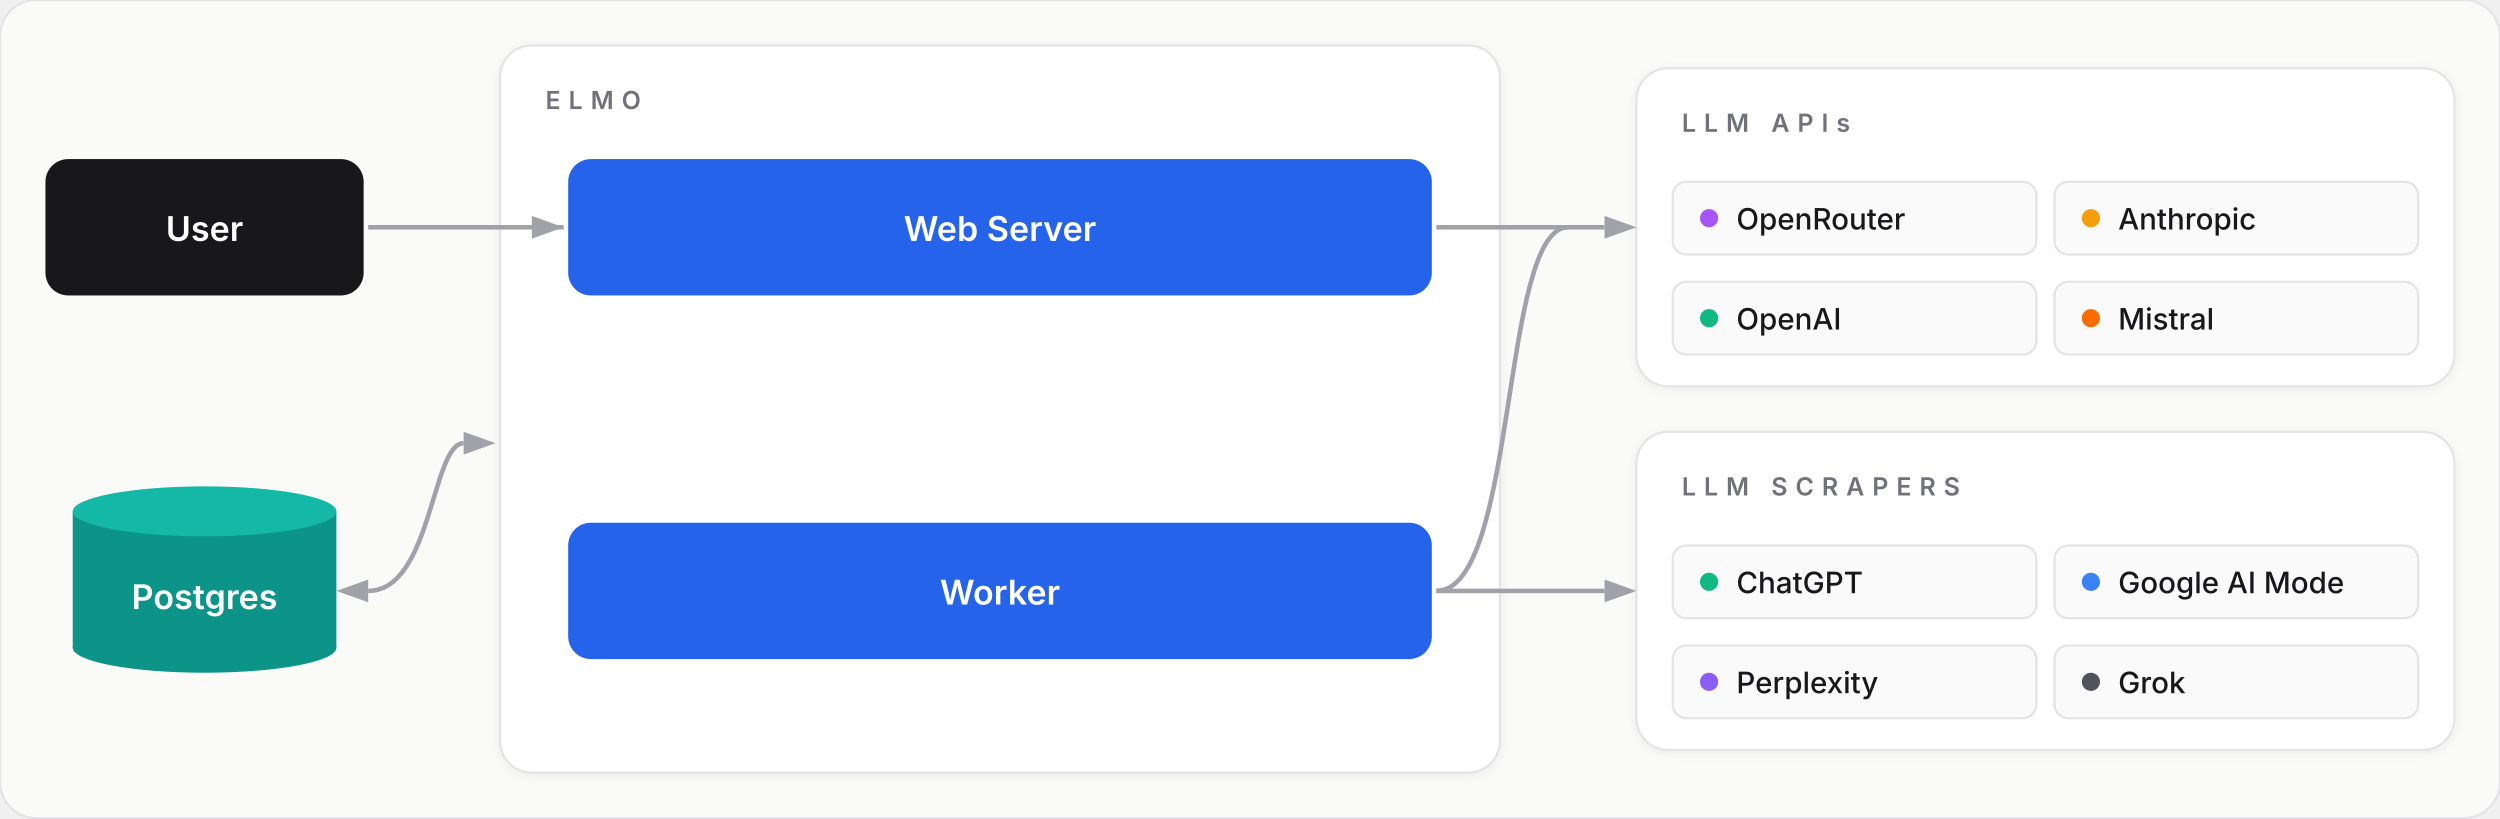
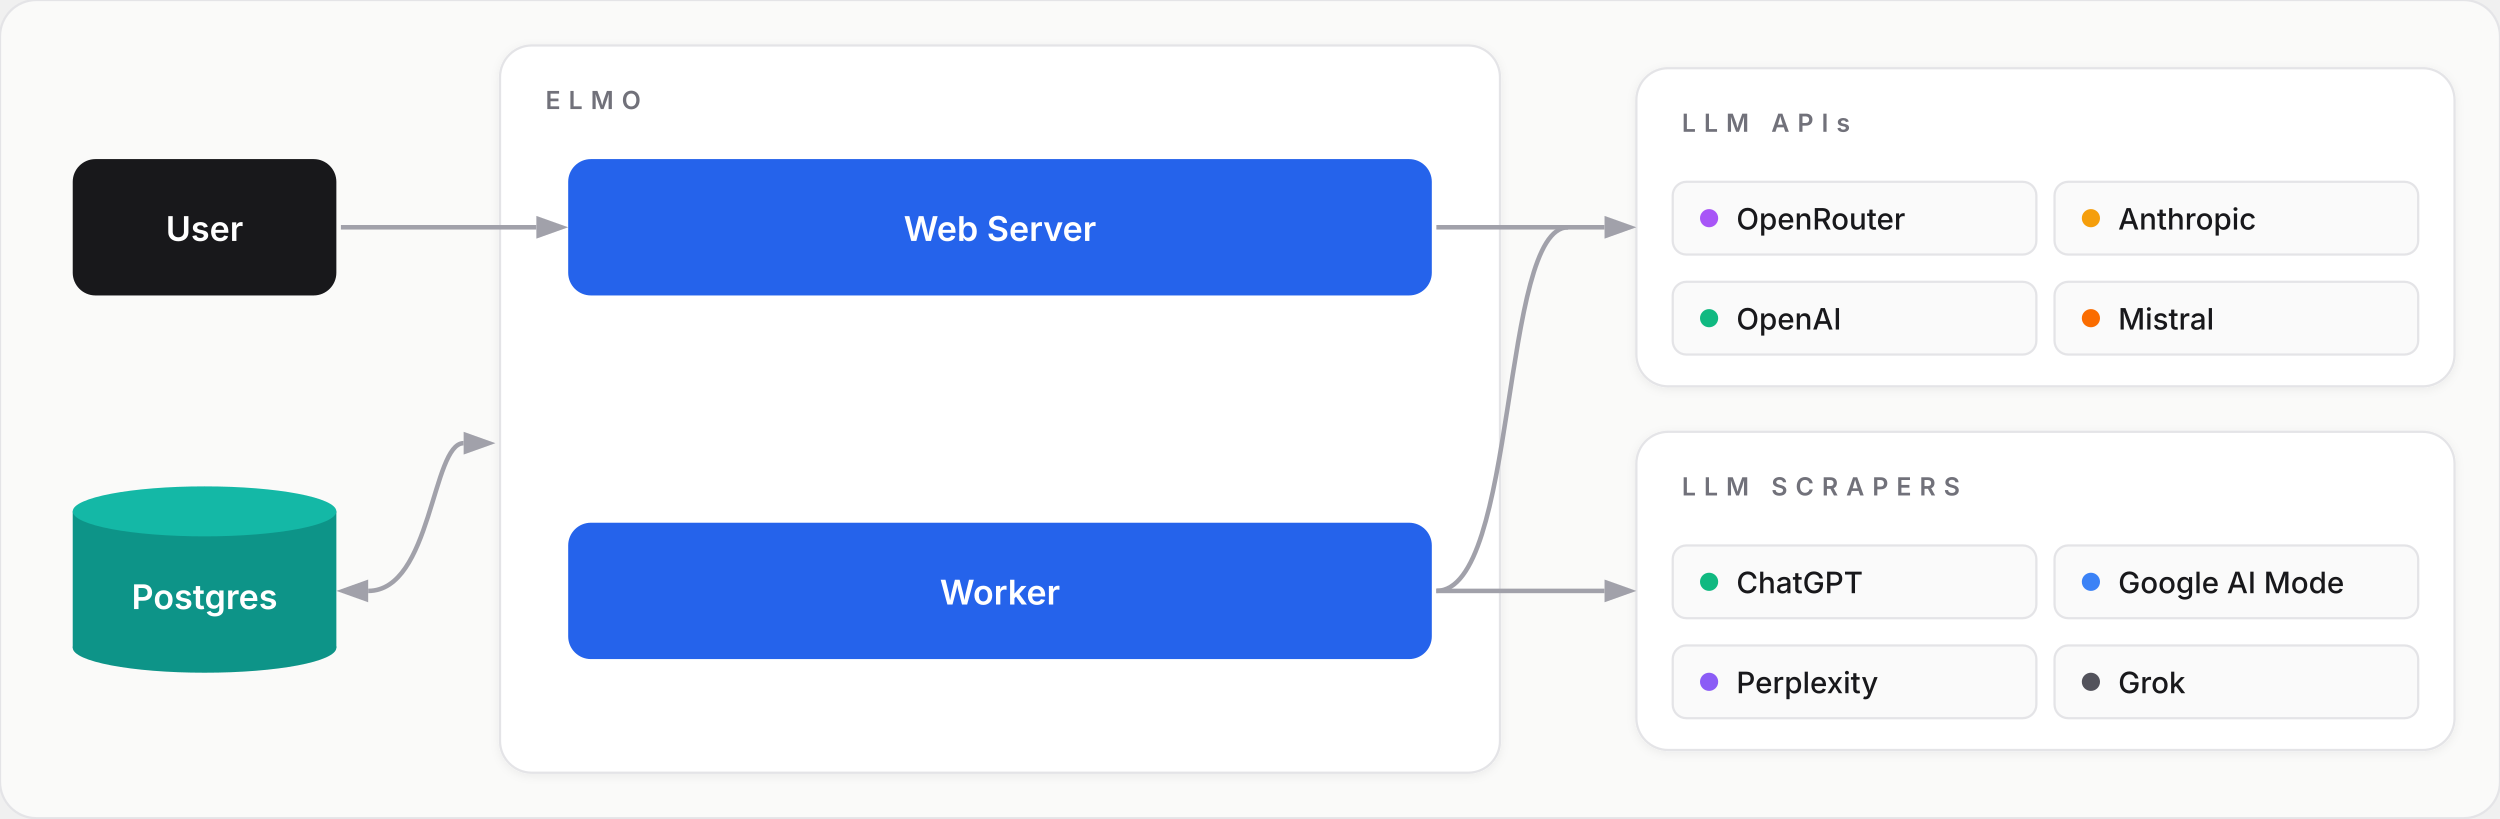
<svg xmlns="http://www.w3.org/2000/svg" viewBox="0 0 1100 360" font-family="'Geist Sans', -apple-system, BlinkMacSystemFont, 'Inter', 'Segoe UI', Roboto, system-ui, sans-serif">
  <defs>
    <marker id="arr" viewBox="0 0 14 10" refX="14" refY="5" markerUnits="userSpaceOnUse" markerWidth="14" markerHeight="10" orient="auto">
      <path d="M0 0 L14 5 L0 10 z" fill="#a1a1aa" />
    </marker>
    <filter id="shCard" x="-10%" y="-10%" width="120%" height="120%">
      <feDropShadow dx="0" dy="1" stdDeviation="2" flood-opacity="0.06" />
    </filter>
  </defs>
  <rect width="1100" height="360" rx="16" fill="#fafaf9" stroke="#e4e4e7" stroke-width="1" />
  <rect x="220" y="20" width="440" height="320" rx="14" fill="#ffffff" stroke="#e4e4e7" stroke-width="1" filter="url(#shCard)" />
  <text x="240" y="48" fill="#71717a" font-size="11" font-weight="600" letter-spacing="3.5">ELMO</text>
  <rect x="720" y="30" width="360" height="140" rx="14" fill="#ffffff" stroke="#e4e4e7" stroke-width="1" filter="url(#shCard)" />
  <text x="740" y="58" fill="#71717a" font-size="11" font-weight="600" letter-spacing="3.5">LLM APIs</text>
  <rect x="720" y="190" width="360" height="140" rx="14" fill="#ffffff" stroke="#e4e4e7" stroke-width="1" filter="url(#shCard)" />
  <text x="740" y="218" fill="#71717a" font-size="11" font-weight="600" letter-spacing="3.5">LLM SCRAPERS</text>
-   <line x1="162" y1="100" x2="248" y2="100" stroke="#a1a1aa" stroke-width="2" marker-end="url(#arr)" />
+   <line x1="150" y1="100" x2="236" y2="100" stroke="#a1a1aa" stroke-width="2" />
+   <polygon points="250,100 236,95 236,105" fill="#a1a1aa" />
  <path d="M 162 260 C 190 260, 190 195, 204 195" stroke="#a1a1aa" stroke-width="2" fill="none" />
  <polygon points="148,260 162,255 162,265" fill="#a1a1aa" />
  <polygon points="218,195 204,190 204,200" fill="#a1a1aa" />
  <path d="M 632 260 C 668 260, 660 100, 690 100" stroke="#a1a1aa" stroke-width="2" fill="none" />
  <line x1="632" y1="100" x2="706" y2="100" stroke="#a1a1aa" stroke-width="2" />
  <polygon points="720,100 706,95 706,105" fill="#a1a1aa" />
  <line x1="632" y1="260" x2="706" y2="260" stroke="#a1a1aa" stroke-width="2" />
  <polygon points="720,260 706,255 706,265" fill="#a1a1aa" />
-   <rect x="20" y="70" width="140" height="60" rx="10" fill="#18181b" />
+   <rect x="32" y="70" width="116" height="60" rx="10" fill="#18181b" />
  <text x="90" y="106" text-anchor="middle" fill="white" font-size="15" font-weight="600">User</text>
  <ellipse cx="90" cy="285" rx="58" ry="11" fill="#0d9488" />
  <rect x="32" y="225" width="116" height="60" fill="#0d9488" />
  <ellipse cx="90" cy="225" rx="58" ry="11" fill="#14b8a6" />
  <text x="90" y="268" text-anchor="middle" fill="white" font-size="15" font-weight="600">Postgres</text>
  <rect x="250" y="70" width="380" height="60" rx="10" fill="#2563eb" />
  <text x="440" y="106" text-anchor="middle" fill="white" font-size="15" font-weight="600">Web Server</text>
  <rect x="250" y="230" width="380" height="60" rx="10" fill="#2563eb" />
  <text x="440" y="266" text-anchor="middle" fill="white" font-size="15" font-weight="600">Worker</text>
  <g>
    <rect x="736" y="80" width="160" height="32" rx="6" fill="#fafafa" stroke="#e4e4e7" stroke-width="1" />
    <circle cx="752" cy="96" r="4" fill="#a855f7" />
    <text x="764" y="101" fill="#18181b" font-size="13" font-weight="500">OpenRouter</text>
    <rect x="904" y="80" width="160" height="32" rx="6" fill="#fafafa" stroke="#e4e4e7" stroke-width="1" />
    <circle cx="920" cy="96" r="4" fill="#f59e0b" />
    <text x="932" y="101" fill="#18181b" font-size="13" font-weight="500">Anthropic</text>
    <rect x="736" y="124" width="160" height="32" rx="6" fill="#fafafa" stroke="#e4e4e7" stroke-width="1" />
    <circle cx="752" cy="140" r="4" fill="#10b981" />
    <text x="764" y="145" fill="#18181b" font-size="13" font-weight="500">OpenAI</text>
    <rect x="904" y="124" width="160" height="32" rx="6" fill="#fafafa" stroke="#e4e4e7" stroke-width="1" />
    <circle cx="920" cy="140" r="4" fill="#fa6c00" />
    <text x="932" y="145" fill="#18181b" font-size="13" font-weight="500">Mistral</text>
  </g>
  <g>
    <rect x="736" y="240" width="160" height="32" rx="6" fill="#fafafa" stroke="#e4e4e7" stroke-width="1" />
    <circle cx="752" cy="256" r="4" fill="#10b981" />
    <text x="764" y="261" fill="#18181b" font-size="13" font-weight="500">ChatGPT</text>
    <rect x="904" y="240" width="160" height="32" rx="6" fill="#fafafa" stroke="#e4e4e7" stroke-width="1" />
    <circle cx="920" cy="256" r="4" fill="#3b82f6" />
    <text x="932" y="261" fill="#18181b" font-size="13" font-weight="500">Google AI Mode</text>
    <rect x="736" y="284" width="160" height="32" rx="6" fill="#fafafa" stroke="#e4e4e7" stroke-width="1" />
    <circle cx="752" cy="300" r="4" fill="#8b5cf6" />
    <text x="764" y="305" fill="#18181b" font-size="13" font-weight="500">Perplexity</text>
    <rect x="904" y="284" width="160" height="32" rx="6" fill="#fafafa" stroke="#e4e4e7" stroke-width="1" />
    <circle cx="920" cy="300" r="4" fill="#52525b" />
    <text x="932" y="305" fill="#18181b" font-size="13" font-weight="500">Grok</text>
  </g>
</svg>
